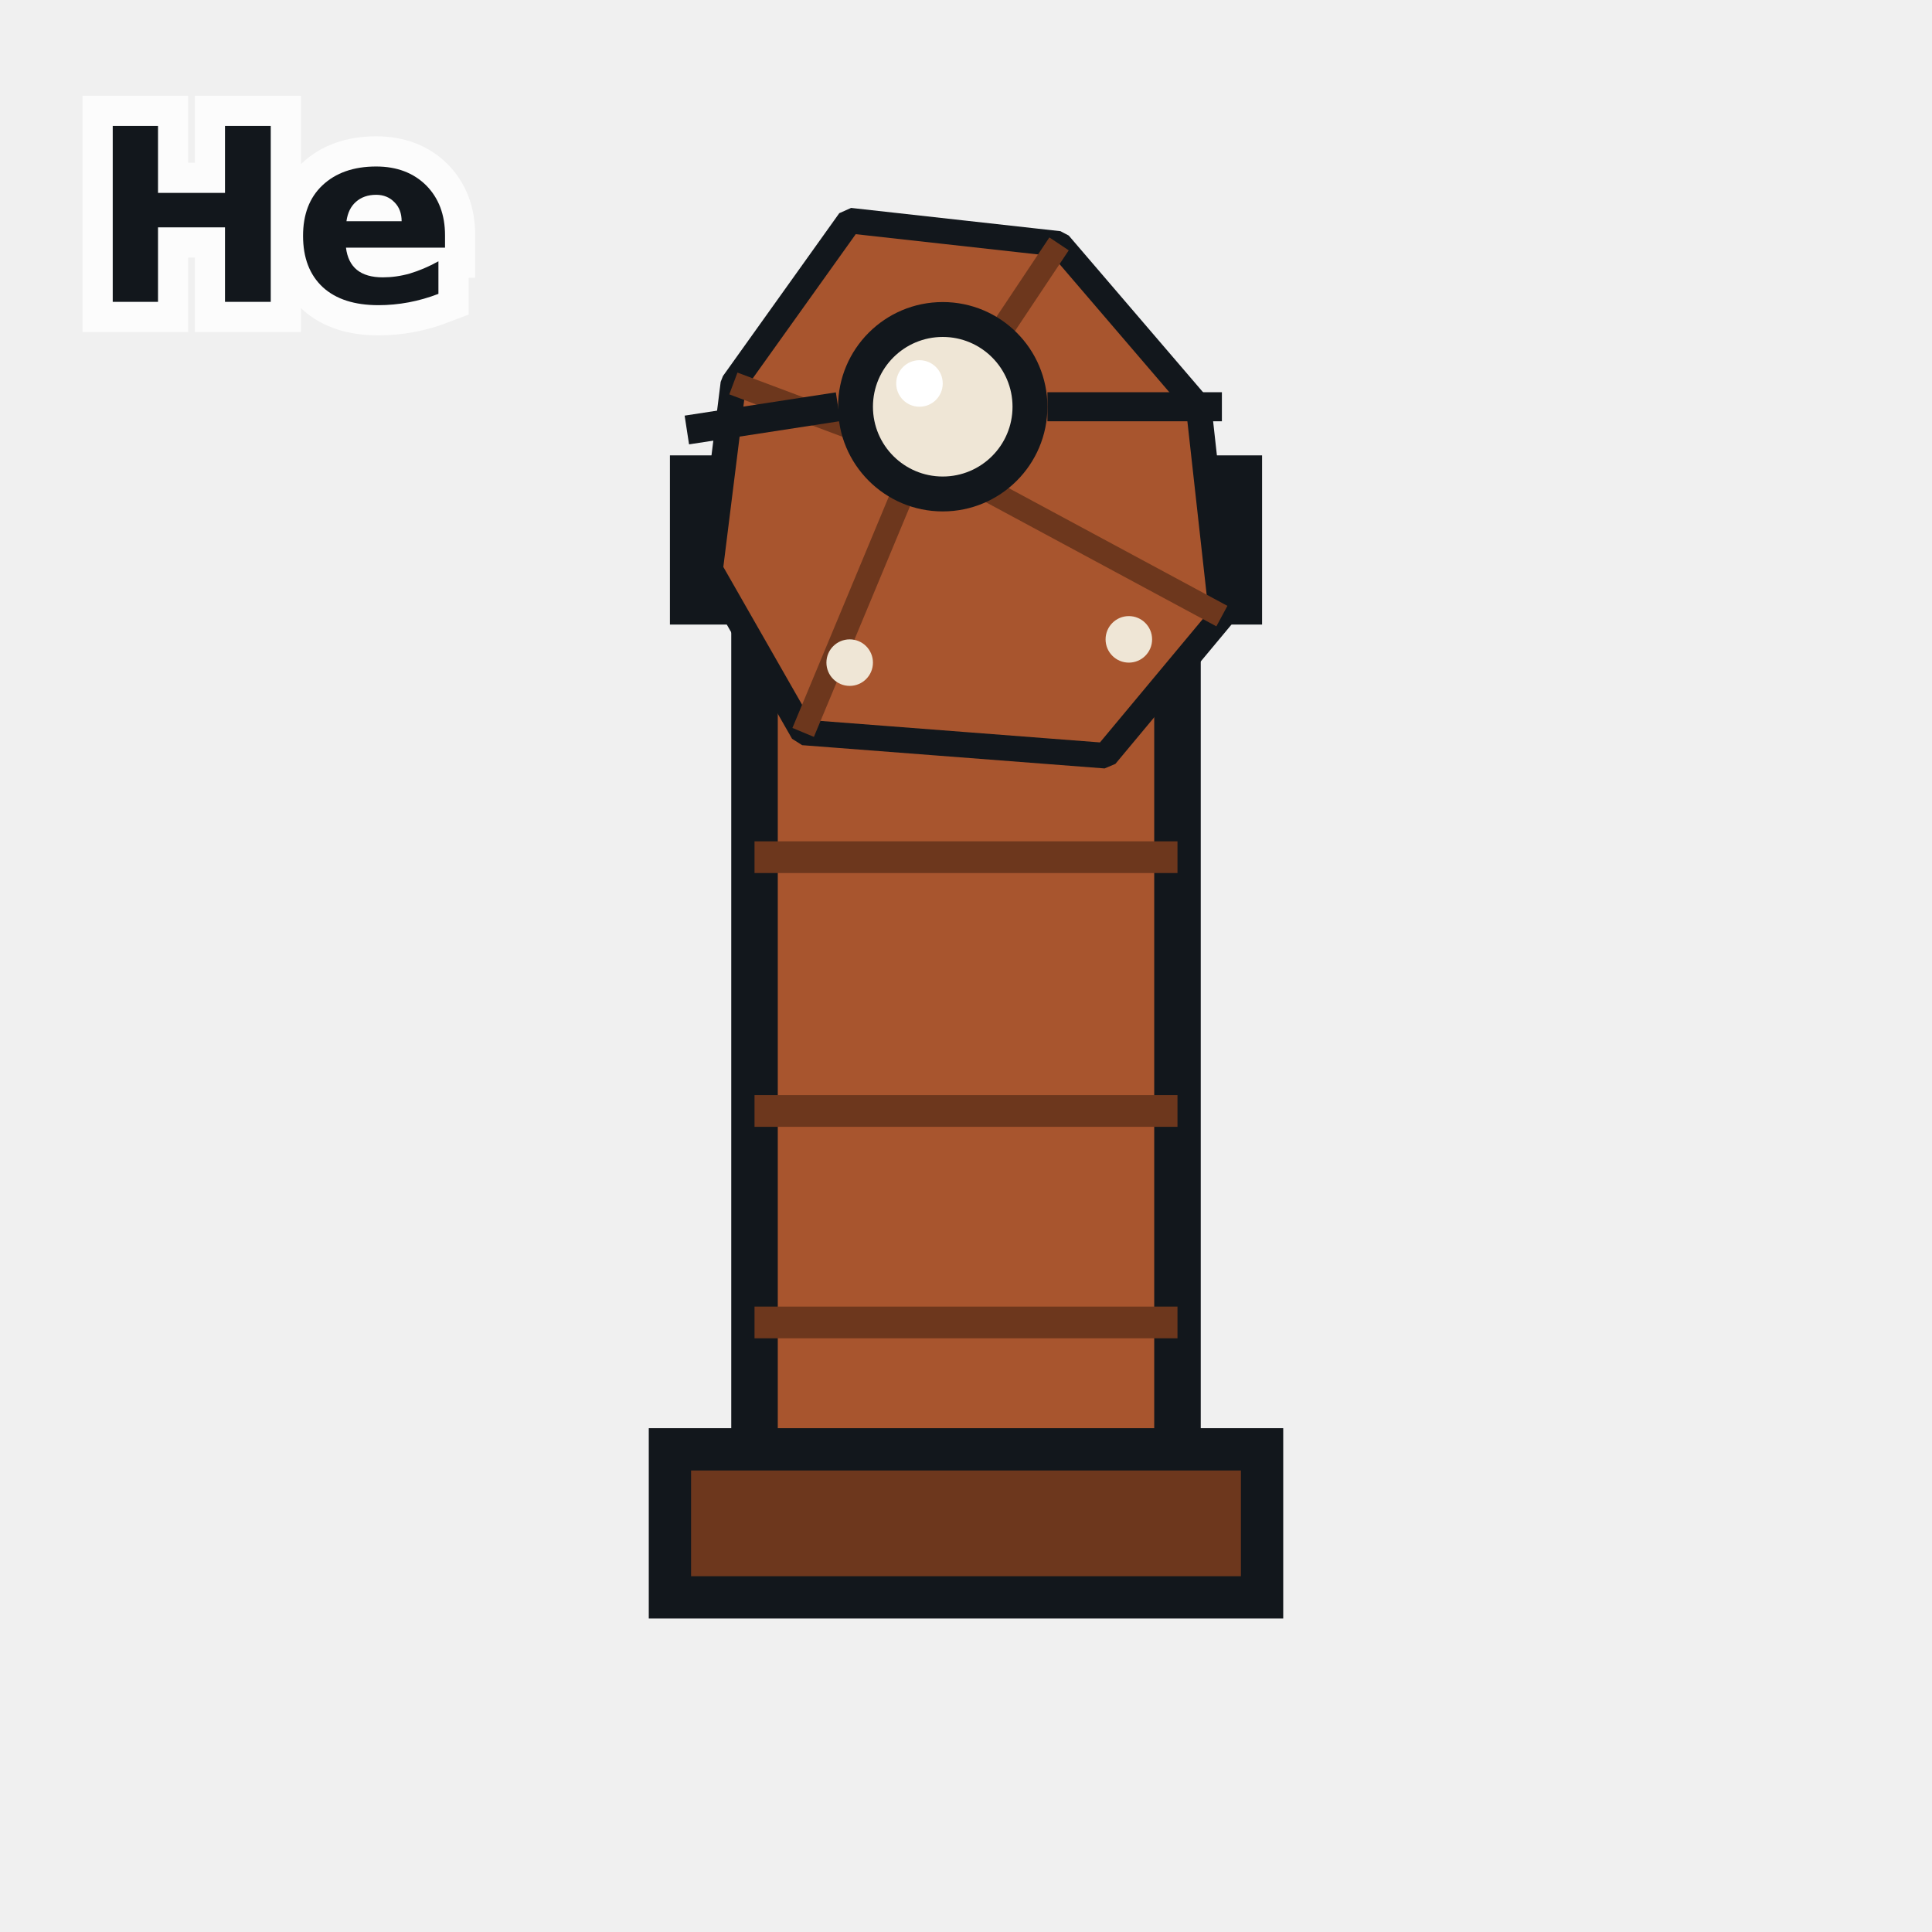
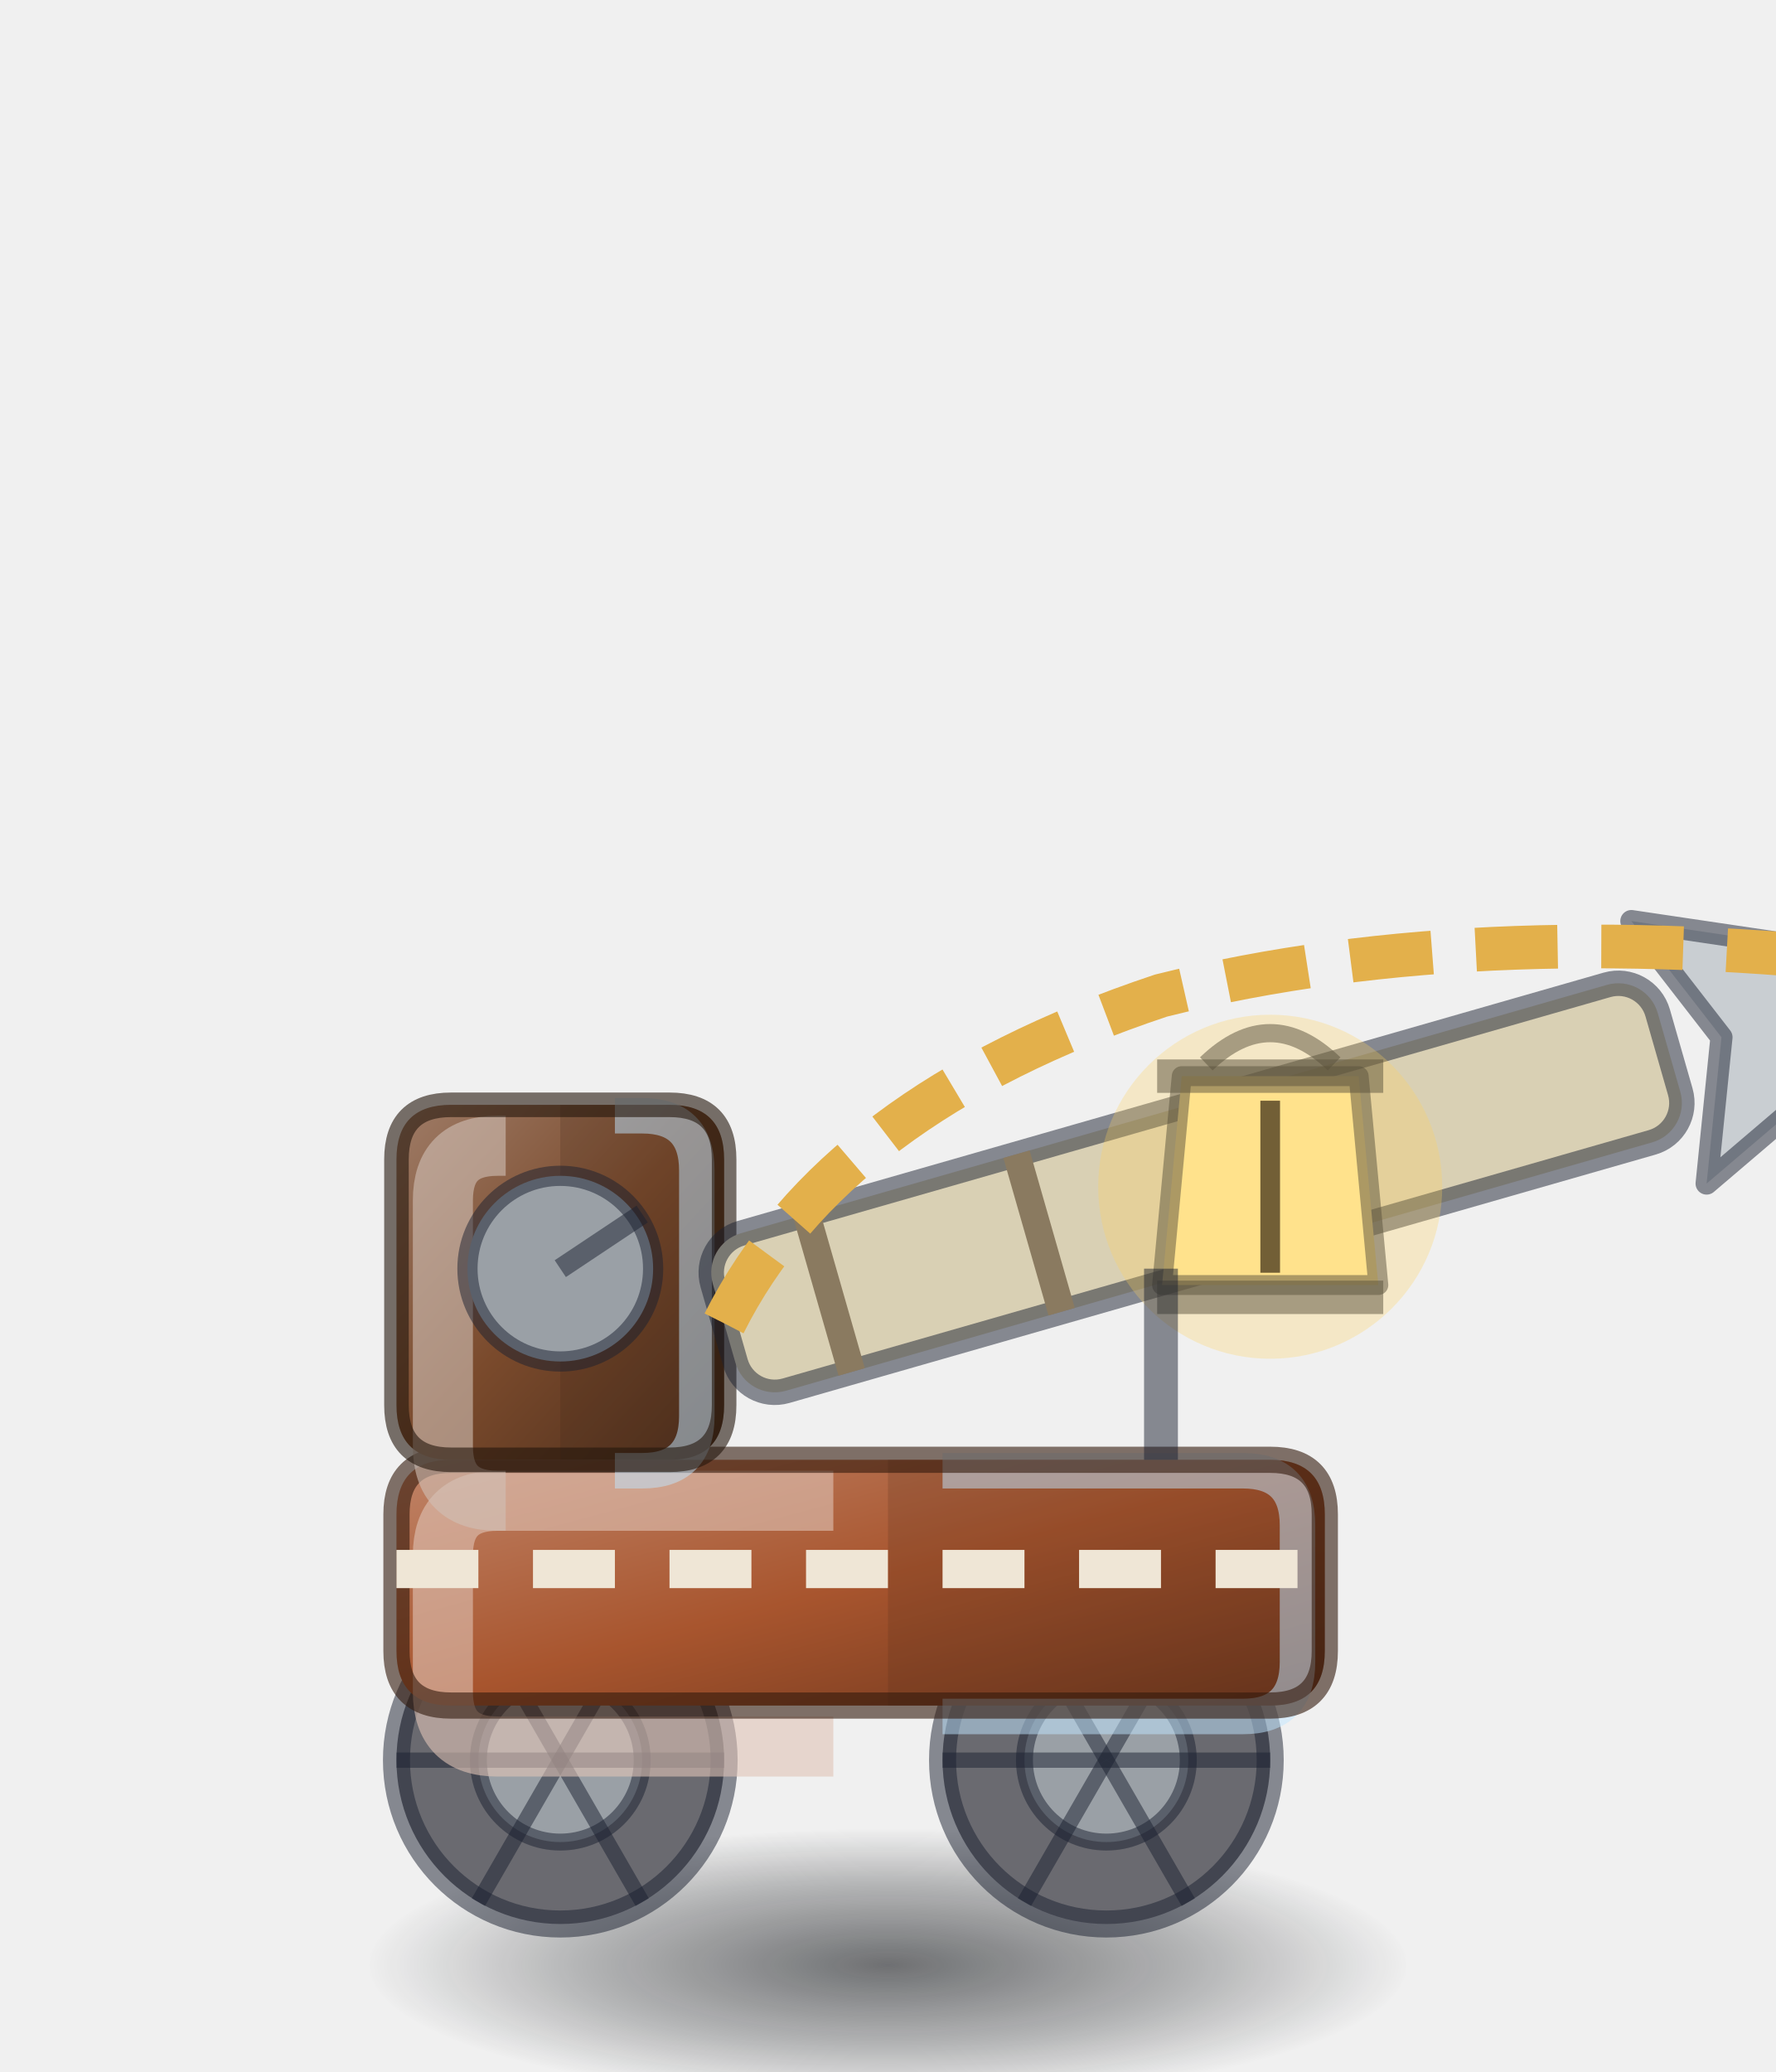
- <svg xmlns="http://www.w3.org/2000/svg" width="64" height="64" viewBox="0 0 64 64">
-   <g transform="translate(32,34) rotate(0) scale(0.973,0.973)">
-     <g transform="scale(.72)">
-       <g>
-         <rect x="-10" y="-22" width="20" height="46" fill="#a8552e" stroke="#12171c" stroke-width="2.2" />
-         <rect x="-14" y="20" width="28" height="7" fill="#6d371d" stroke="#12171c" stroke-width="2" />
-         <rect x="-13" y="-26" width="26" height="6" fill="#efe6d6" stroke="#12171c" stroke-width="2" />
-         <path d="M-10 -8 H10 M-10 4 H10 M-10 14 H10" stroke="#6d371d" stroke-width="1.5" />
-         <g transform="translate(0,-26) scale(.55)">
-           <path d="M-20 -8 L-10 -22 L8 -20 L20 -6 L22 12 L12 24 L-14 22 L-22 8Z" fill="#a8552e" stroke="#12171c" stroke-width="2.2" stroke-linejoin="bevel" />
-           <path d="M-20 -8 L-4 -2 L22 12 M8 -20 L-4 -2 L-14 22" stroke="#6d371d" stroke-width="2" fill="none" />
-           <circle cx="-2" cy="-6" r="9" fill="#12171c" />
-           <circle cx="-2" cy="-6" r="6" fill="#efe6d6" />
-           <circle cx="-4" cy="-8" r="2" fill="#fff" />
-           <path d="M-11 -6 L-24 -4 M7 -6 L22 -6" stroke="#12171c" stroke-width="2.5" />
-           <circle cx="14" cy="14" r="2" fill="#efe6d6" />
-           <circle cx="-10" cy="16" r="2" fill="#efe6d6" />
-         </g>
-       </g>
+ <svg xmlns="http://www.w3.org/2000/svg" width="96" height="112" viewBox="0 0 96 112">
+   <defs>
+     <radialGradient id="shadowg">
+       <stop offset="0" stop-color="#05080c" stop-opacity=".55" />
+       <stop offset=".6" stop-color="#05080c" stop-opacity=".25" />
+       <stop offset="1" stop-color="#05080c" stop-opacity="0" />
+     </radialGradient>
+   </defs>
+   <g transform="translate(48,104) scale(1.476)">
+     <ellipse cx="0" cy="1.5" rx="19" ry="5" fill="url(#shadowg)" />
+     <circle cx="-12" cy="-6" r="6" fill="#6a6a70" stroke="#1b2130" stroke-opacity=".5" stroke-width="0.99" />
+     <circle cx="-12" cy="-6" r="3.0" fill="#9aa0a6" stroke="#1b2130" stroke-opacity=".5" stroke-width="0.62" />
+     <path d="M-12 -6L-6.0 -6.0" stroke="#1b2130" stroke-opacity=".5" stroke-width="0.56" />
+     <path d="M-12 -6L-9.0 -0.8" stroke="#1b2130" stroke-opacity=".5" stroke-width="0.56" />
+     <path d="M-12 -6L-15.0 -0.8" stroke="#1b2130" stroke-opacity=".5" stroke-width="0.56" />
+     <path d="M-12 -6L-18.0 -6.0" stroke="#1b2130" stroke-opacity=".5" stroke-width="0.56" />
+     <path d="M-12 -6L-15.0 -11.2" stroke="#1b2130" stroke-opacity=".5" stroke-width="0.56" />
+     <path d="M-12 -6L-9.0 -11.2" stroke="#1b2130" stroke-opacity=".5" stroke-width="0.56" />
+     <circle cx="8" cy="-6" r="6" fill="#6a6a70" stroke="#1b2130" stroke-opacity=".5" stroke-width="0.99" />
+     <circle cx="8" cy="-6" r="3.0" fill="#9aa0a6" stroke="#1b2130" stroke-opacity=".5" stroke-width="0.62" />
+     <path d="M8 -6L14.0 -6.0" stroke="#1b2130" stroke-opacity=".5" stroke-width="0.56" />
+     <path d="M8 -6L11.0 -0.8" stroke="#1b2130" stroke-opacity=".5" stroke-width="0.56" />
+     <path d="M8 -6L5.0 -0.8" stroke="#1b2130" stroke-opacity=".5" stroke-width="0.56" />
+     <path d="M8 -6L2.0 -6.0" stroke="#1b2130" stroke-opacity=".5" stroke-width="0.56" />
+     <path d="M8 -6L5.0 -11.2" stroke="#1b2130" stroke-opacity=".5" stroke-width="0.56" />
+     <path d="M8 -6L11.0 -11.2" stroke="#1b2130" stroke-opacity=".5" stroke-width="0.56" />
+     <linearGradient id="k880" x1="0" y1="0" x2="1" y2="1">
+       <stop offset="0" stop-color="#c08468" />
+       <stop offset=".5" stop-color="#a8552e" />
+       <stop offset="1" stop-color="#68341c" />
+     </linearGradient>
+     <clipPath id="k877">
+       <rect x="0" y="-90" width="120" height="180" />
+     </clipPath>
+     <clipPath id="k878">
+       <rect x="-120" y="-90" width="118" height="180" />
+     </clipPath>
+     <clipPath id="k879">
+       <rect x="2" y="-90" width="120" height="180" />
+     </clipPath>
+     <path d="M-16 -17H14Q16 -17 16 -15V-10Q16 -8 14 -8H-16Q-18 -8 -18 -10V-15Q-18 -17 -16 -17Z" fill="url(#k880)" />
+     <path d="M-16 -17H14Q16 -17 16 -15V-10Q16 -8 14 -8H-16Q-18 -8 -18 -10V-15Q-18 -17 -16 -17Z" fill="#542a17" opacity="0.21" clip-path="url(#k877)" />
+     <g clip-path="url(#k878)">
+       <path d="M-16 -17H14Q16 -17 16 -15V-10Q16 -8 14 -8H-16Q-18 -8 -18 -10V-15Q-18 -17 -16 -17Z" fill="none" stroke="#e0c3b5" stroke-width="2.2" opacity=".6" transform="translate(1.7 1.5)" />
    </g>
+     <g clip-path="url(#k879)">
+       <path d="M-16 -17H14Q16 -17 16 -15V-10Q16 -8 14 -8H-16Q-18 -8 -18 -10V-15Q-18 -17 -16 -17Z" fill="none" stroke="#bfe6ff" stroke-width="1.3" opacity=".5" transform="translate(-1 0.4)" />
+     </g>
+     <path d="M-16 -17H14Q16 -17 16 -15V-10Q16 -8 14 -8H-16Q-18 -8 -18 -10V-15Q-18 -17 -16 -17Z" fill="none" stroke="#32190d" stroke-opacity=".6" stroke-width="0.96" stroke-linejoin="round" />
+     <path d="M-18 -13H16" stroke="#efe6d6" stroke-width="1.4" stroke-dasharray="3 2" />
+     <linearGradient id="k884" x1="0" y1="0" x2="1" y2="1">
+       <stop offset="0" stop-color="#9f7c67" />
+       <stop offset=".5" stop-color="#7a4a2c" />
+       <stop offset="1" stop-color="#4b2d1b" />
+     </linearGradient>
+     <clipPath id="k881">
+       <rect x="-12" y="-90" width="120" height="180" />
+     </clipPath>
+     <clipPath id="k882">
+       <rect x="-120" y="-90" width="106" height="180" />
+     </clipPath>
+     <clipPath id="k883">
+       <rect x="-10" y="-90" width="120" height="180" />
+     </clipPath>
+     <path d="M-16 -30H-8Q-6 -30 -6 -28V-19Q-6 -17 -8 -17H-16Q-18 -17 -18 -19V-28Q-18 -30 -16 -30Z" fill="url(#k884)" />
+     <path d="M-16 -30H-8Q-6 -30 -6 -28V-19Q-6 -17 -8 -17H-16Q-18 -17 -18 -19V-28Q-18 -30 -16 -30Z" fill="#3d2516" opacity="0.21" clip-path="url(#k881)" />
+     <g clip-path="url(#k882)">
+       <path d="M-16 -30H-8Q-6 -30 -6 -28V-19Q-6 -17 -8 -17H-16Q-18 -17 -18 -19V-28Q-18 -30 -16 -30Z" fill="none" stroke="#d0bfb5" stroke-width="2.2" opacity=".6" transform="translate(1.7 1.5)" />
+     </g>
+     <g clip-path="url(#k883)">
+       <path d="M-16 -30H-8Q-6 -30 -6 -28V-19Q-6 -17 -8 -17H-16Q-18 -17 -18 -19V-28Q-18 -30 -16 -30Z" fill="none" stroke="#bfe6ff" stroke-width="1.3" opacity=".5" transform="translate(-1 0.4)" />
+     </g>
+     <path d="M-16 -30H-8Q-6 -30 -6 -28V-19Q-6 -17 -8 -17H-16Q-18 -17 -18 -19V-28Q-18 -30 -16 -30Z" fill="none" stroke="#24160d" stroke-opacity=".6" stroke-width="0.90" stroke-linejoin="round" />
+     <circle cx="-12.0" cy="-24.0" r="3.4" fill="#9aa0a6" stroke="#1b2130" stroke-opacity=".5" stroke-width="0.74" opacity="1" />
+     <path d="M-12 -24l3 -2" stroke="#1b2130" stroke-opacity=".5" stroke-width="0.74" />
+     <g transform="translate(-6 -22) rotate(-16)">
+       <rect x="0" y="-3" width="36" height="6" fill="#d9d0b4" stroke="#1b2130" stroke-opacity=".5" stroke-width="0.93" rx="1.5" />
+       <path d="M36 -5L47 0L36 5L38 0Z" fill="#c9ced2" stroke="#1b2130" stroke-opacity=".5" stroke-width="0.81" stroke-linejoin="round" />
+       <path d="M4 -3V3M12 -3V3M20 -3V3" stroke="#8a7a60" stroke-width="1" />
+     </g>
+     <path d="M-6 -22Q-2 -30 10 -34Q22 -37 38 -35" stroke="#e3b04b" stroke-width="1.6" fill="none" stroke-dasharray="3 1.6" />
+     <g transform="translate(14,-27) scale(0.9)">
+       <path d="M-2.6 -5Q0 -7.5 2.6 -5" stroke="#1b2130" stroke-opacity=".5" stroke-width="0.74" fill="none" />
+       <path d="M-3.6 -4.5H3.6L4.4 4H-4.4Z" fill="#ffe9a0" stroke="#1b2130" stroke-opacity=".5" stroke-width="0.81" stroke-linejoin="round" />
+       <path d="M-4.6 -4.5H4.6M-4.6 4.5H4.6" stroke="#1b2130" stroke-opacity=".5" stroke-width="1.36" />
+       <path d="M0 -3.5V3.5" stroke="#3b3328" stroke-width=".8" />
+       <circle cx="0" cy="0" r="7" fill="#ffd25a" opacity=".28" />
+     </g>
+     <path d="M10 -17V-24" stroke="#1b2130" stroke-opacity=".5" stroke-width="1.24" />
  </g>
-   <text x="3" y="10" font-family="Verdana,DejaVu Sans,sans-serif" font-size="8" font-weight="700" fill="#12171c" stroke="#fff" stroke-width="2" stroke-opacity=".8" paint-order="stroke">He</text>
</svg>
